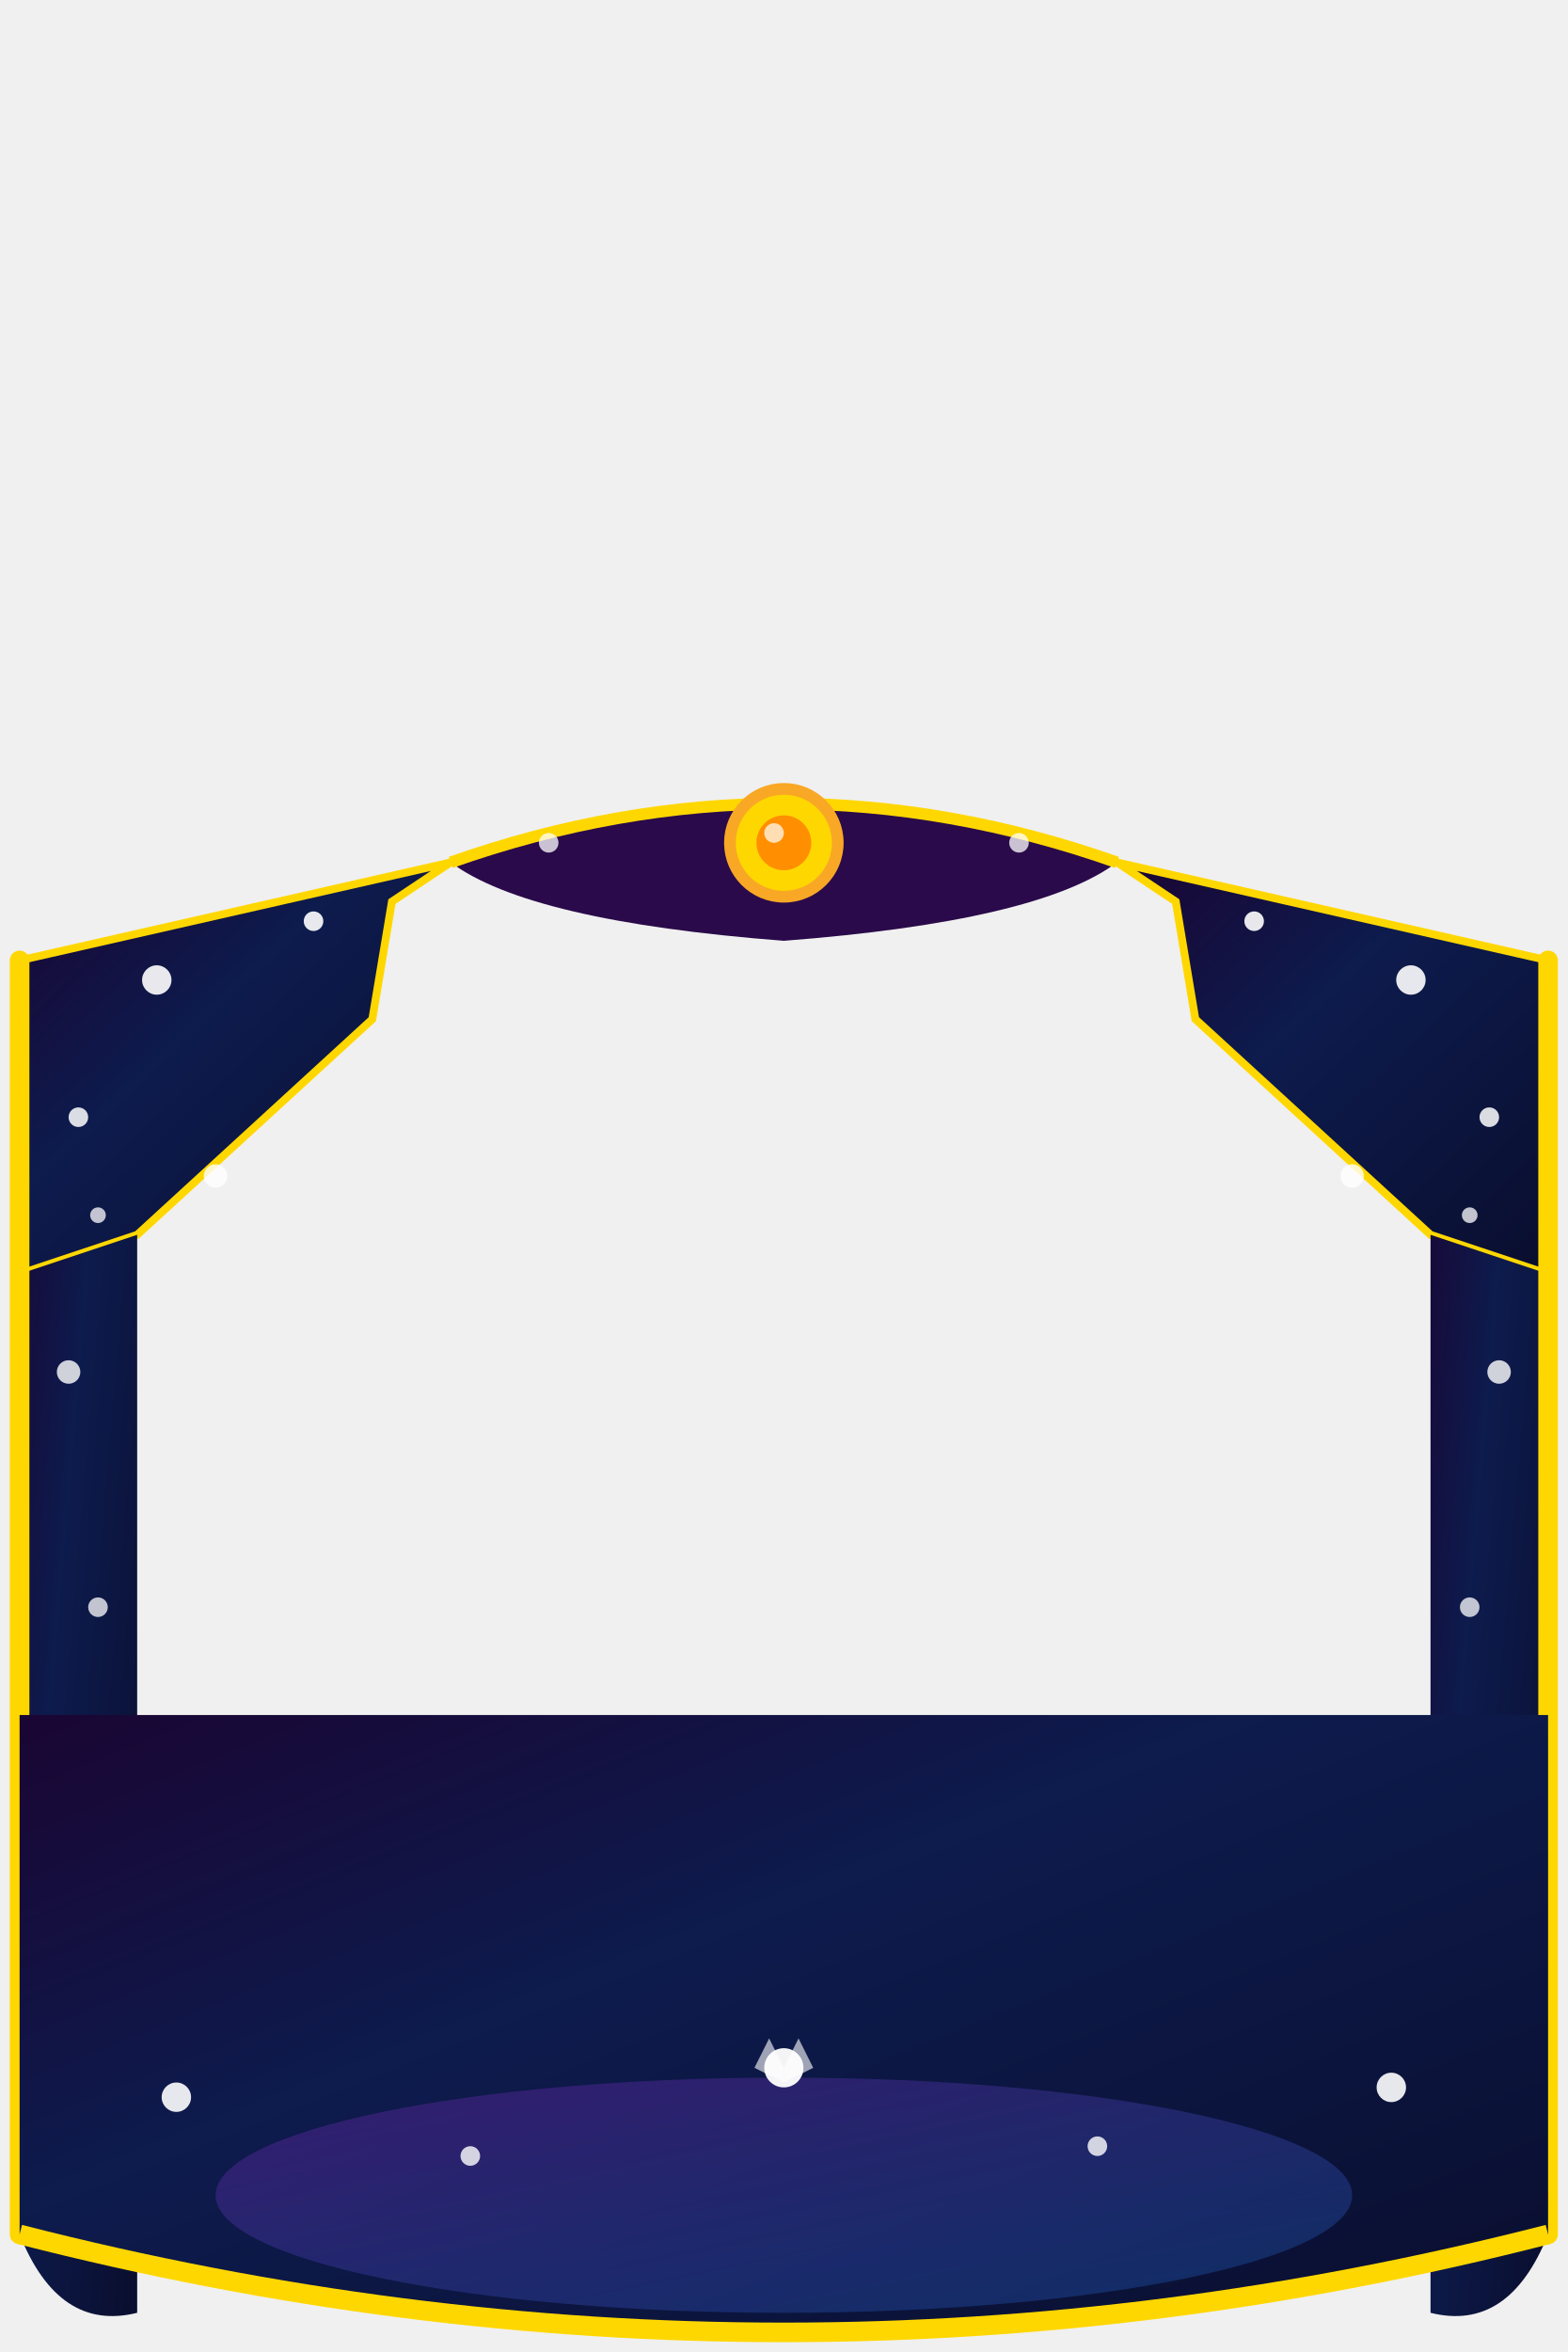
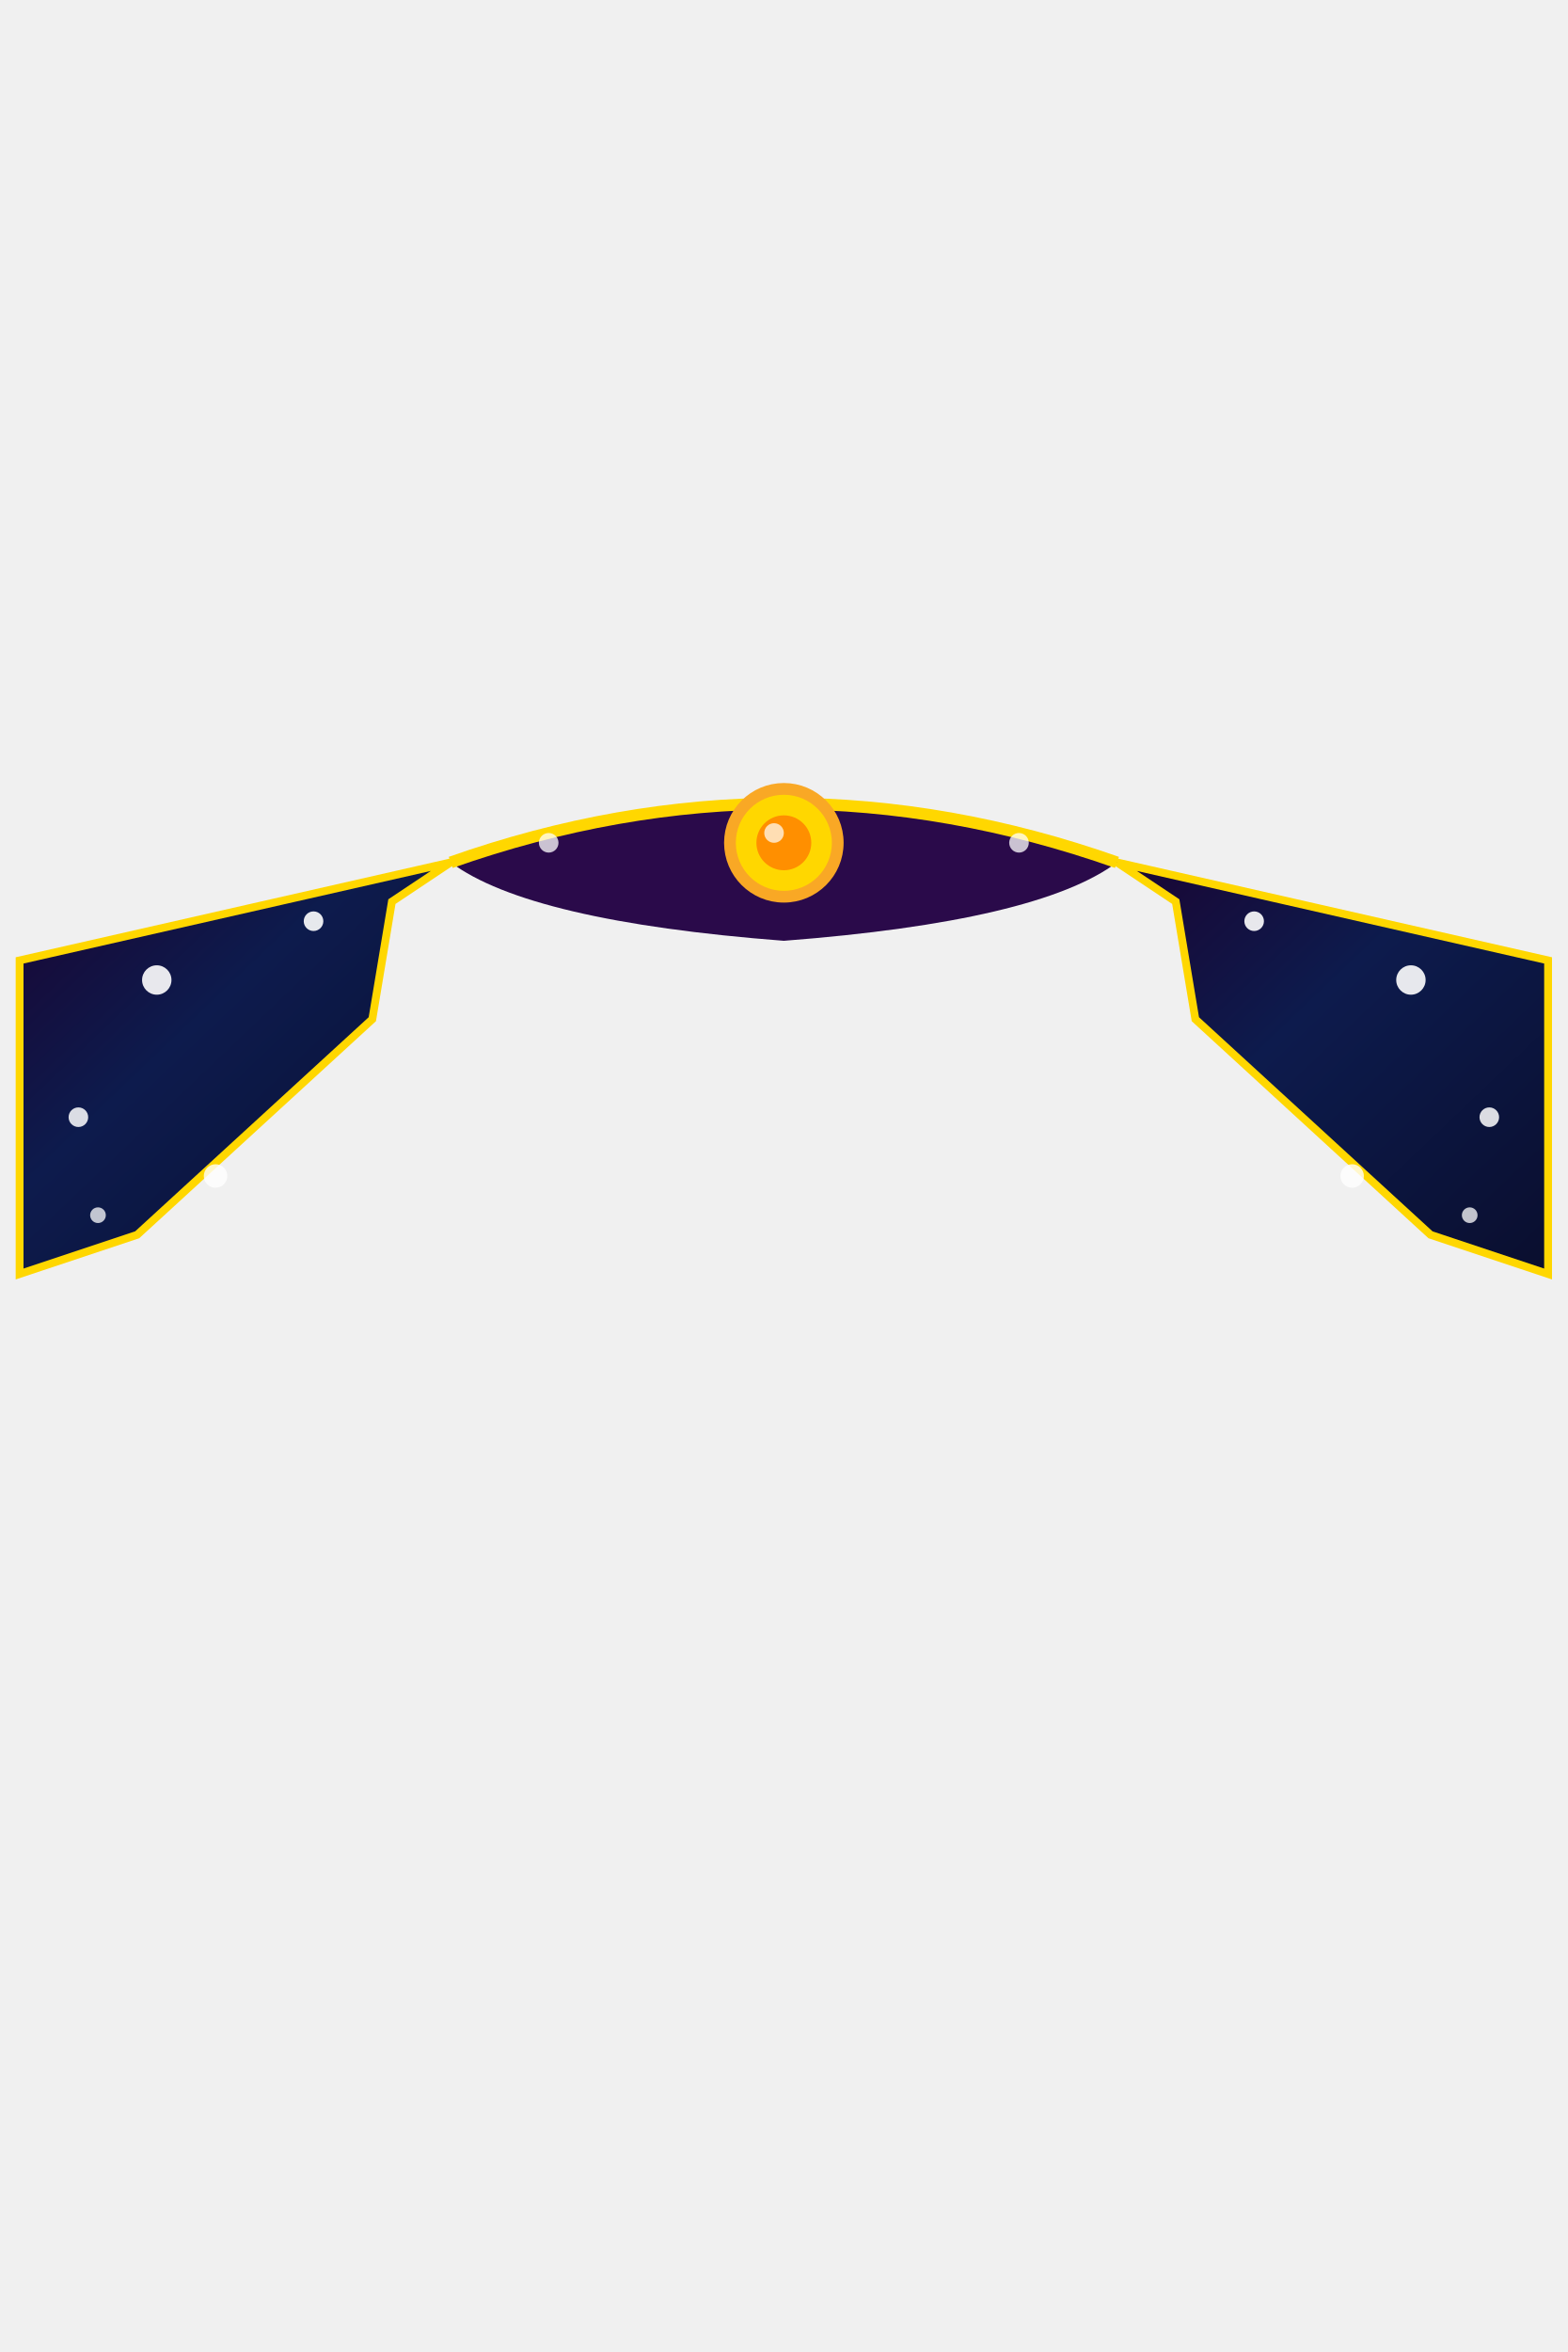
<svg xmlns="http://www.w3.org/2000/svg" viewBox="0 0 160 240">
  <defs>
    <linearGradient id="gx-main" x1="0%" y1="0%" x2="100%" y2="100%">
      <stop offset="0%" stop-color="#1a0533" />
      <stop offset="40%" stop-color="#0d1b4d" />
      <stop offset="100%" stop-color="#0a0e2e" />
-     </linearGradient>
-     <linearGradient id="gx-nebula" x1="0%" y1="0%" x2="100%" y2="100%">
-       <stop offset="0%" stop-color="#6a1b9a" stop-opacity="0.45" />
-       <stop offset="100%" stop-color="#1565c0" stop-opacity="0.35" />
    </linearGradient>
  </defs>
  <path d="M 46 88 L 2 98 L 2 130 L 14 126 L 38 104 L 40 92 Z" fill="url(#gx-main)" stroke="#ffd700" stroke-width="0.8" />
  <circle cx="16" cy="100" r="1.5" fill="white" opacity="0.9" />
  <circle cx="8" cy="114" r="1" fill="white" opacity="0.85" />
  <circle cx="22" cy="120" r="1.2" fill="white" opacity="0.8" />
  <circle cx="32" cy="94" r="1" fill="white" opacity="0.9" />
  <circle cx="10" cy="124" r="0.8" fill="white" opacity="0.75" />
  <path d="M 114 88 L 158 98 L 158 130 L 146 126 L 122 104 L 120 92 Z" fill="url(#gx-main)" stroke="#ffd700" stroke-width="0.8" />
  <circle cx="144" cy="100" r="1.5" fill="white" opacity="0.9" />
  <circle cx="152" cy="114" r="1" fill="white" opacity="0.85" />
  <circle cx="138" cy="120" r="1.2" fill="white" opacity="0.8" />
  <circle cx="128" cy="94" r="1" fill="white" opacity="0.9" />
  <circle cx="150" cy="124" r="0.8" fill="white" opacity="0.75" />
-   <path d="M 2 98 L 2 228 Q 6 238 14 236 L 14 126 L 2 130 Z" fill="url(#gx-main)" />
-   <circle cx="7" cy="140" r="1.2" fill="white" opacity="0.8" />
-   <circle cx="10" cy="164" r="1" fill="white" opacity="0.75" />
-   <circle cx="6" cy="190" r="1.5" fill="white" opacity="0.9" />
-   <circle cx="9" cy="212" r="1" fill="white" opacity="0.8" />
-   <line x1="2" y1="98" x2="2" y2="228" stroke="#ffd700" stroke-width="2" stroke-linecap="round" />
-   <path d="M 158 98 L 158 228 Q 154 238 146 236 L 146 126 L 158 130 Z" fill="url(#gx-main)" />
-   <circle cx="153" cy="140" r="1.2" fill="white" opacity="0.8" />
-   <circle cx="150" cy="164" r="1" fill="white" opacity="0.75" />
-   <circle cx="154" cy="190" r="1.5" fill="white" opacity="0.9" />
-   <circle cx="151" cy="212" r="1" fill="white" opacity="0.8" />
-   <line x1="158" y1="98" x2="158" y2="228" stroke="#ffd700" stroke-width="2" stroke-linecap="round" />
-   <path d="M 2 175 L 2 228 Q 80 248 158 228 L 158 175 Z" fill="url(#gx-main)" />
-   <ellipse cx="80" cy="224" rx="58" ry="12" fill="url(#gx-nebula)" />
-   <circle cx="18" cy="214" r="1.5" fill="white" opacity="0.9" />
-   <circle cx="48" cy="220" r="1" fill="white" opacity="0.8" />
-   <circle cx="80" cy="211" r="2" fill="white" opacity="0.95" />
-   <circle cx="112" cy="219" r="1" fill="white" opacity="0.8" />
-   <circle cx="142" cy="213" r="1.5" fill="white" opacity="0.9" />
-   <path d="M 80 211 L 81.5 208 L 83 211 L 80 212.5 Z" fill="white" opacity="0.6" />
-   <path d="M 80 211 L 78.5 208 L 77 211 L 80 212.5 Z" fill="white" opacity="0.6" />
-   <path d="M 2 228 Q 80 248 158 228" fill="none" stroke="#ffd700" stroke-width="2" />
  <path d="M 46 88 Q 80 76 114 88 Q 106 94 80 96 Q 54 94 46 88 Z" fill="#2a0a4a" />
  <path d="M 46 88 Q 80 76 114 88" fill="none" stroke="#ffd700" stroke-width="1.2" />
  <circle cx="56" cy="86" r="1" fill="white" opacity="0.75" />
  <circle cx="104" cy="86" r="1" fill="white" opacity="0.75" />
  <circle cx="80" cy="86" r="5.5" fill="#ffd700" stroke="#f9a825" stroke-width="1.2" />
  <circle cx="80" cy="86" r="2.8" fill="#ff8f00" />
  <circle cx="79" cy="85" r="1" fill="white" opacity="0.7" />
</svg>
